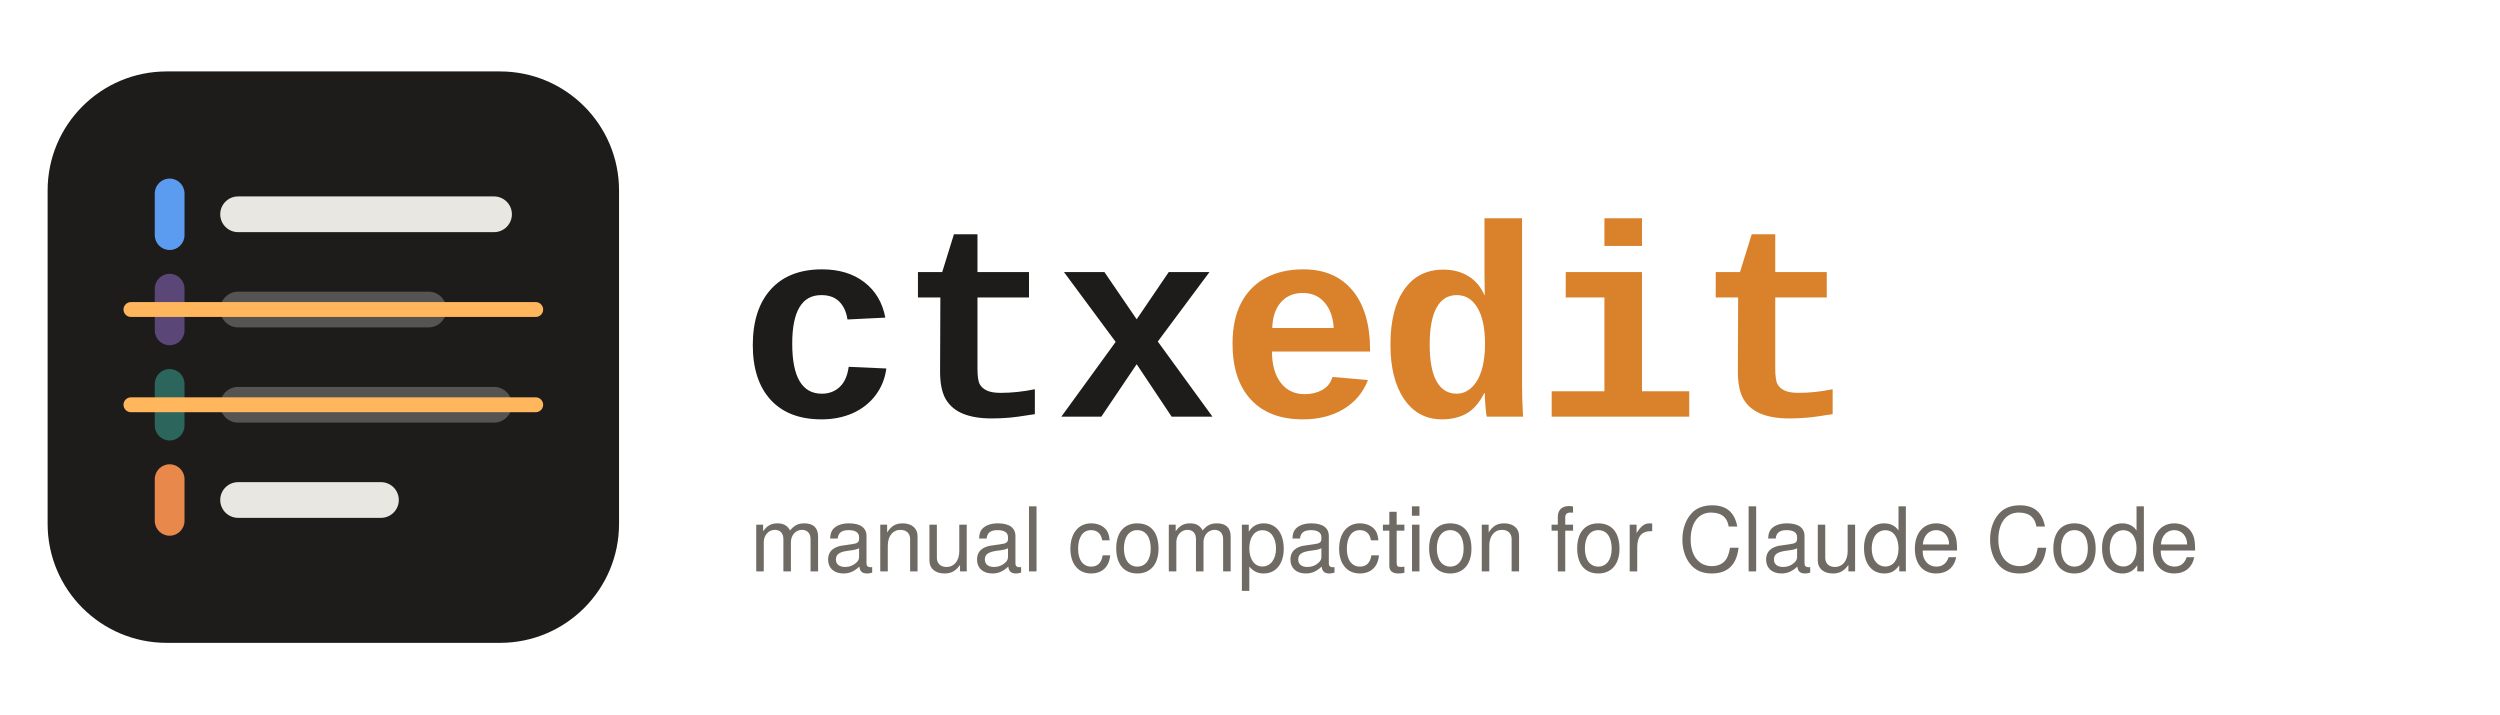
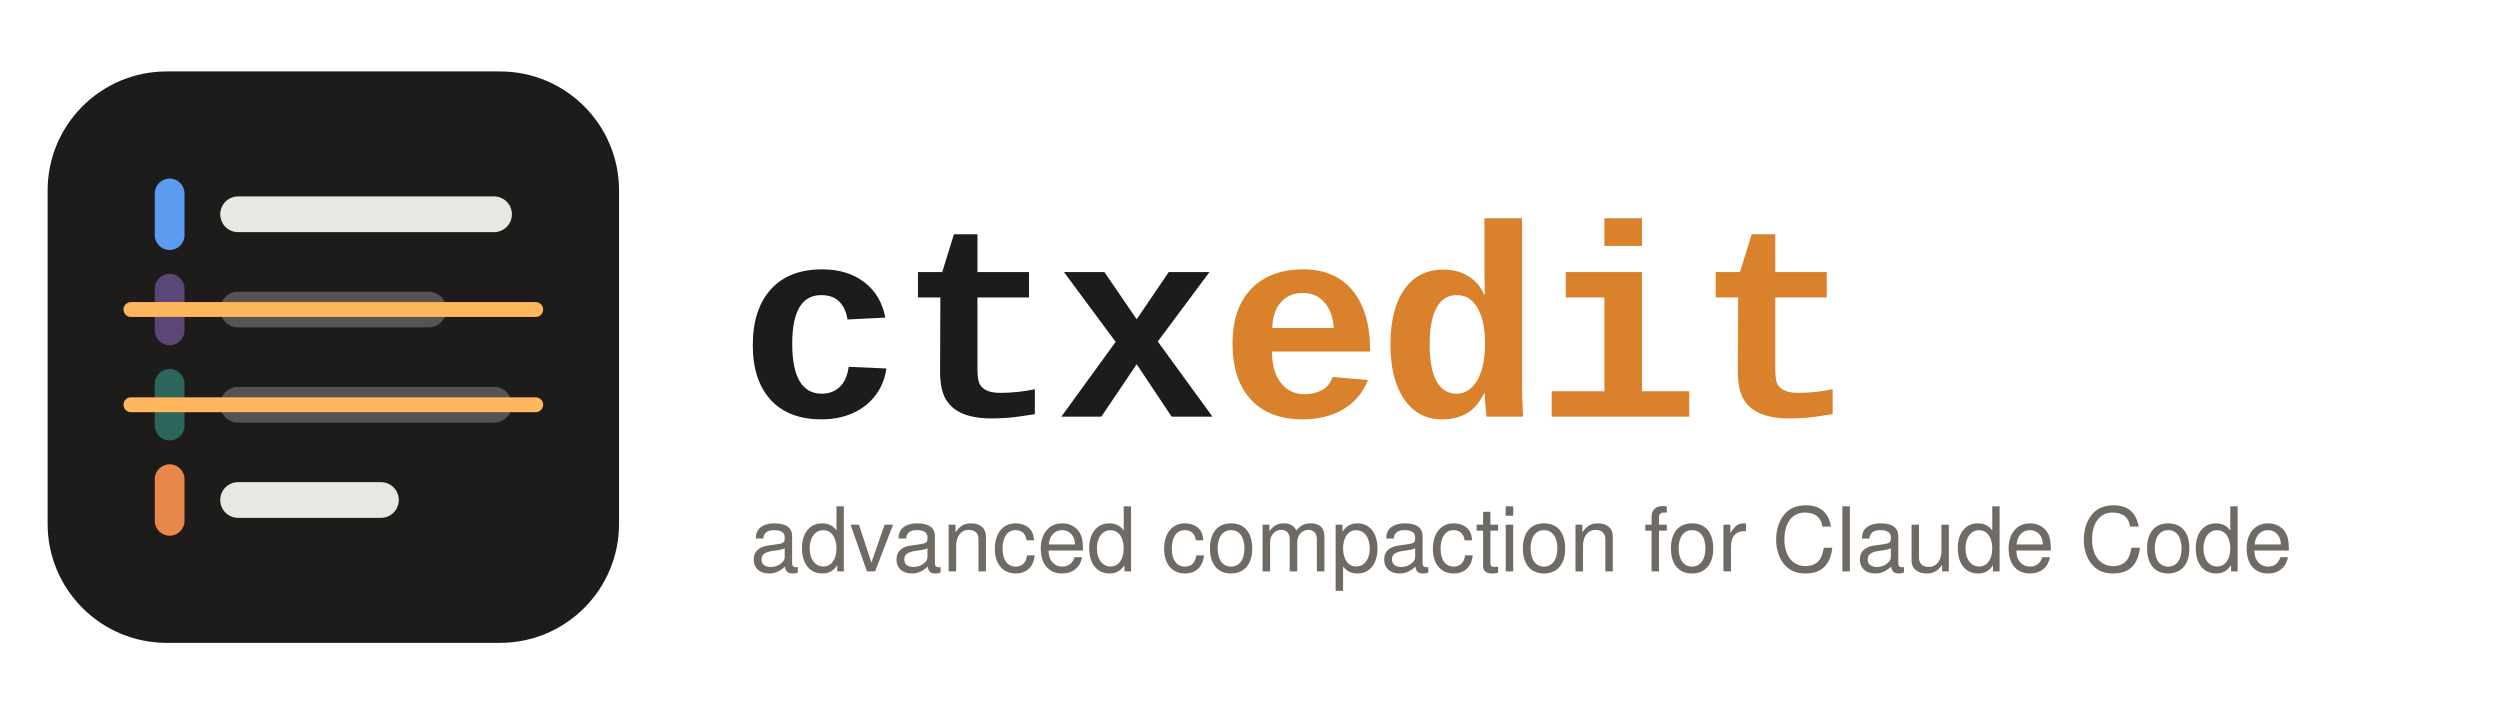
<svg xmlns="http://www.w3.org/2000/svg" viewBox="0 0 420 120" width="420" height="120" role="img" aria-label="ctxedit">
  <rect x="8" y="12" width="96" height="96" rx="20" fill="#1d1c1a" />
  <g>
    <rect x="26" y="30" width="5" height="12" rx="2.5" fill="#5b9cf0" />
    <rect x="37" y="33" width="49" height="6" rx="3" fill="#e9e7e2" />
    <rect x="26" y="46" width="5" height="12" rx="2.5" fill="#a47be8" opacity=".45" />
    <rect x="37" y="49" width="38" height="6" rx="3" fill="#e9e7e2" opacity=".28" />
    <rect x="26" y="62" width="5" height="12" rx="2.5" fill="#3dbfae" opacity=".45" />
    <rect x="37" y="65" width="49" height="6" rx="3" fill="#e9e7e2" opacity=".28" />
    <rect x="26" y="78" width="5" height="12" rx="2.5" fill="#e8884a" />
    <rect x="37" y="81" width="30" height="6" rx="3" fill="#e9e7e2" />
    <path d="M22 52 H90 M22 68 H90" stroke="#ffb65c" stroke-width="2.5" stroke-linecap="round" />
  </g>
  <text x="124" y="70" font-family="ui-monospace, SFMono-Regular, Menlo, Consolas, 'Liberation Mono', monospace" font-size="46" font-weight="700" letter-spacing="-1" fill="#1d1c1a">ctx<tspan fill="#d9822b">edit</tspan>
  </text>
-   <text x="126" y="96" font-family="system-ui, -apple-system, 'Segoe UI', Helvetica, Arial, sans-serif" font-size="15" fill="#6f6b64">manual compaction for Claude Code</text>
+   <text x="126" y="96" font-family="system-ui, -apple-system, 'Segoe UI', Helvetica, Arial, sans-serif" font-size="15" fill="#6f6b64">advanced compaction for Claude Code</text>
</svg>
